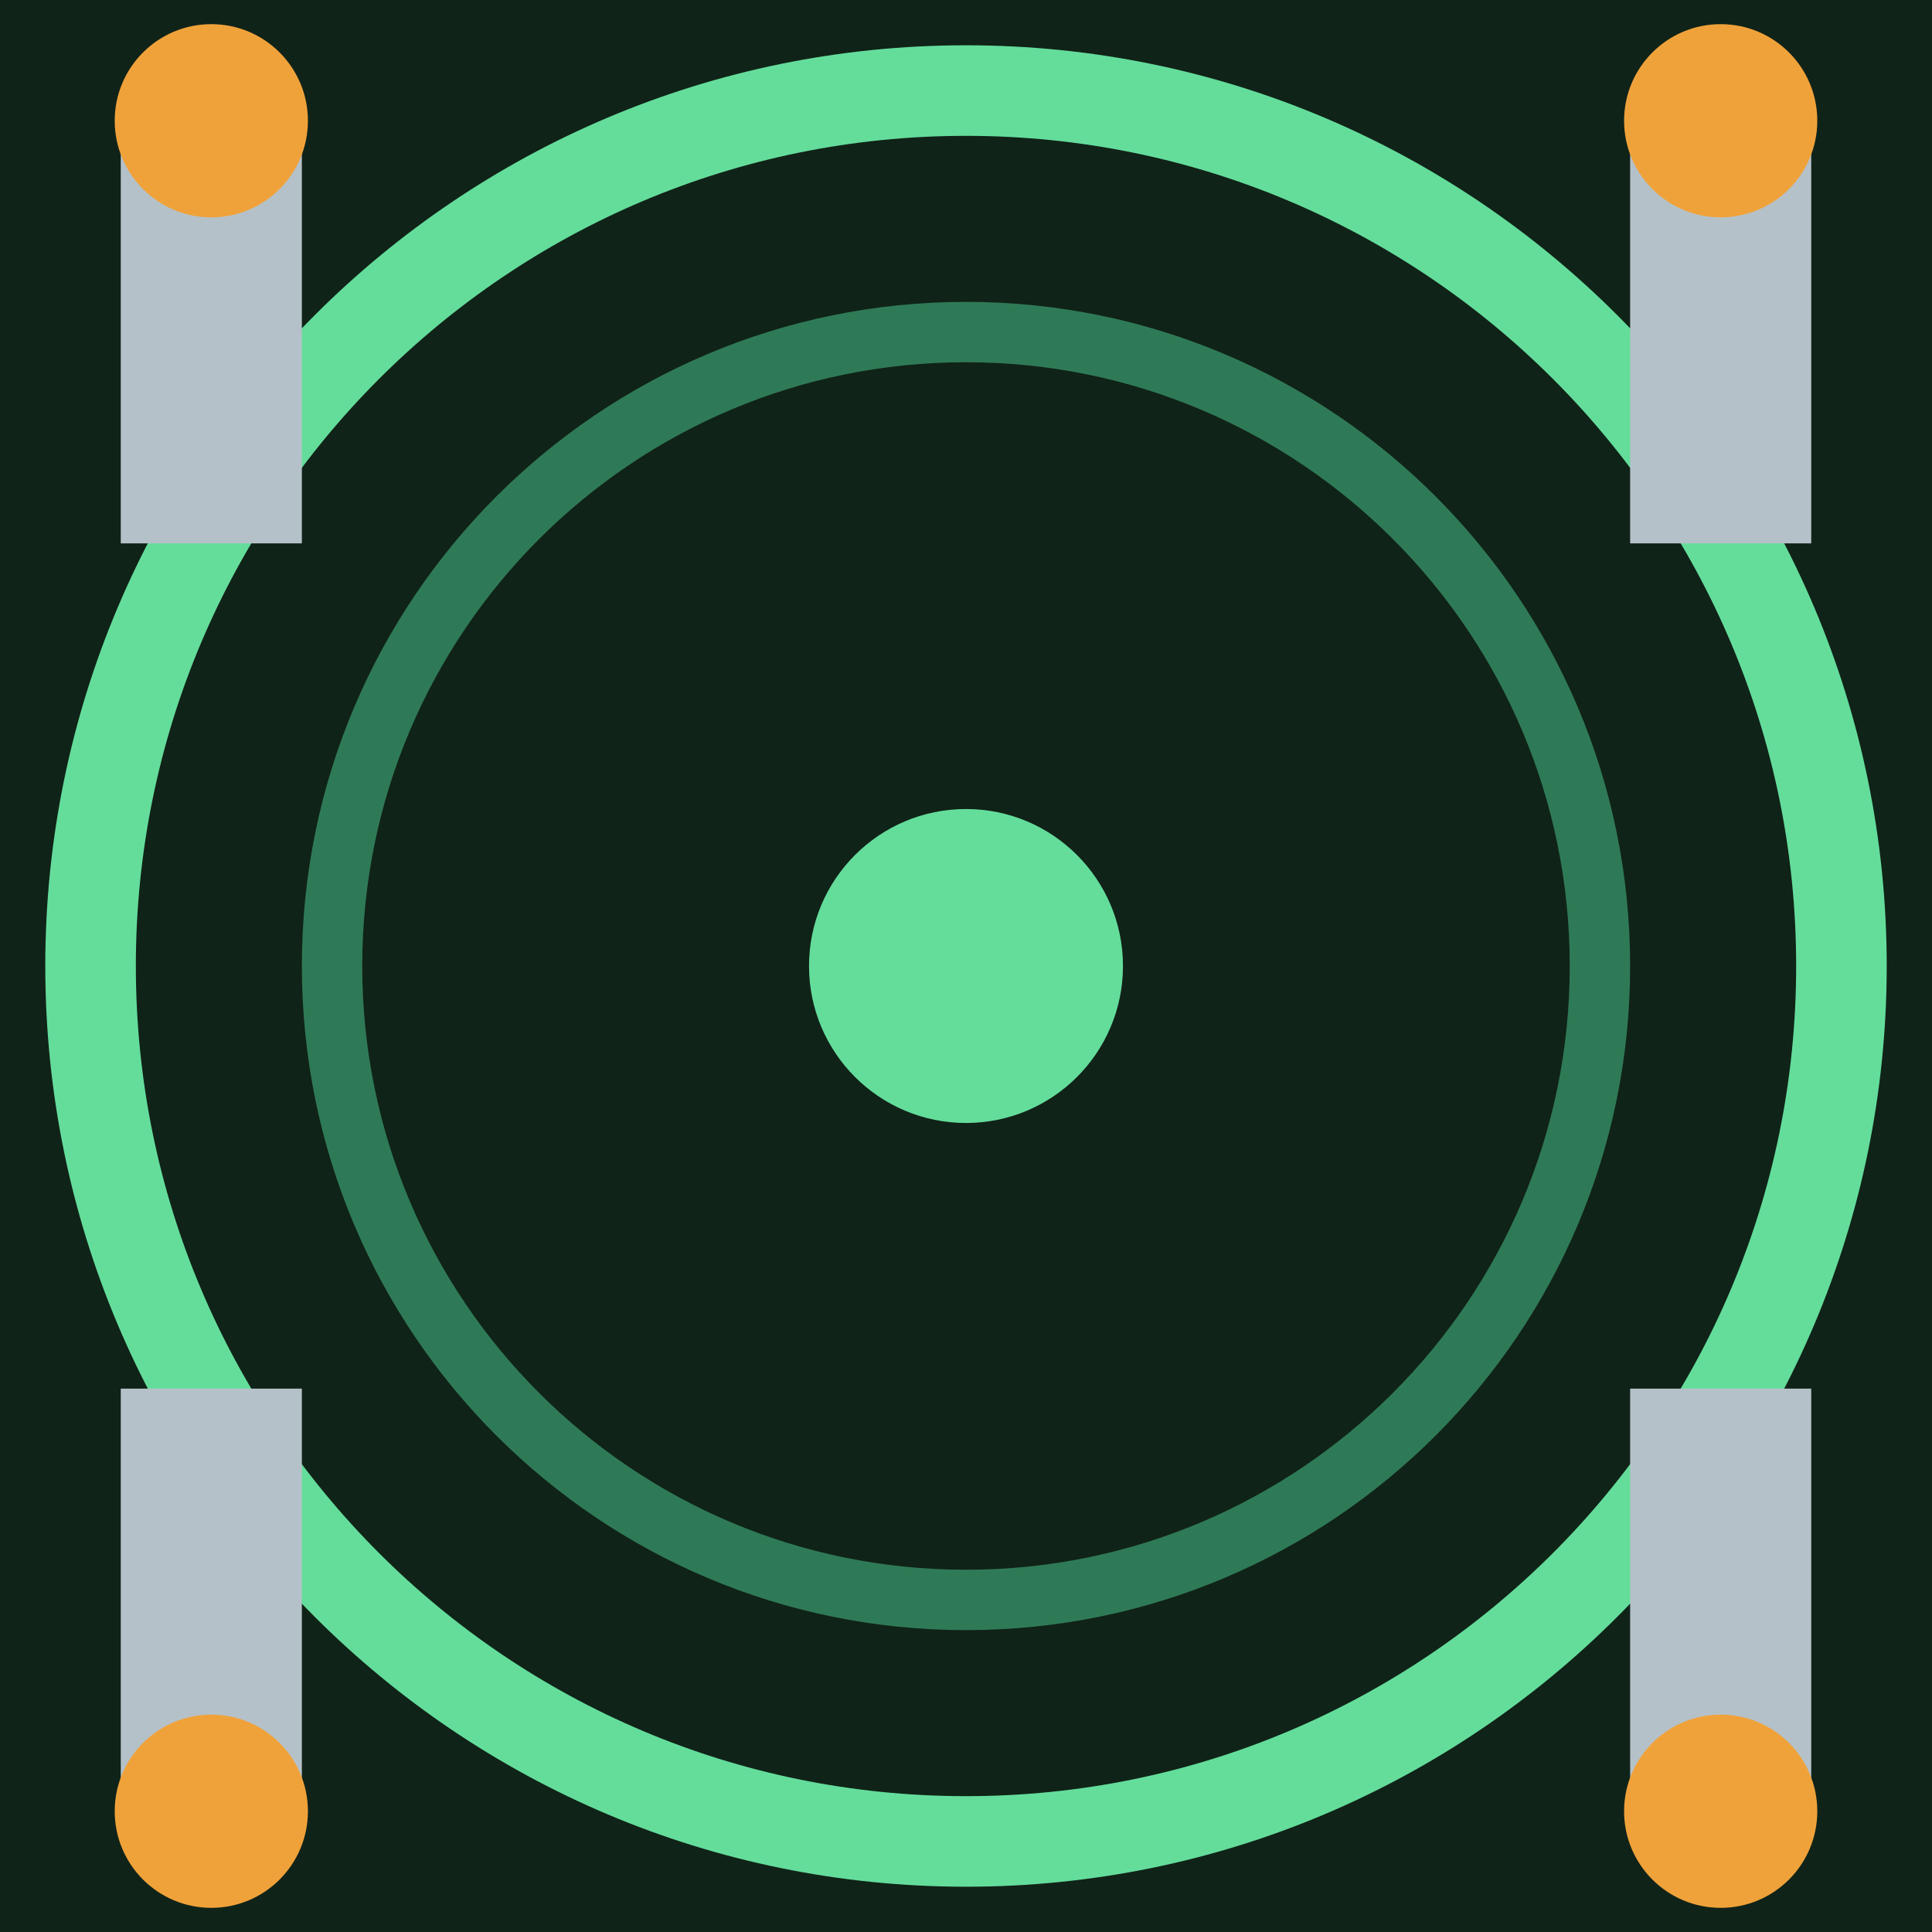
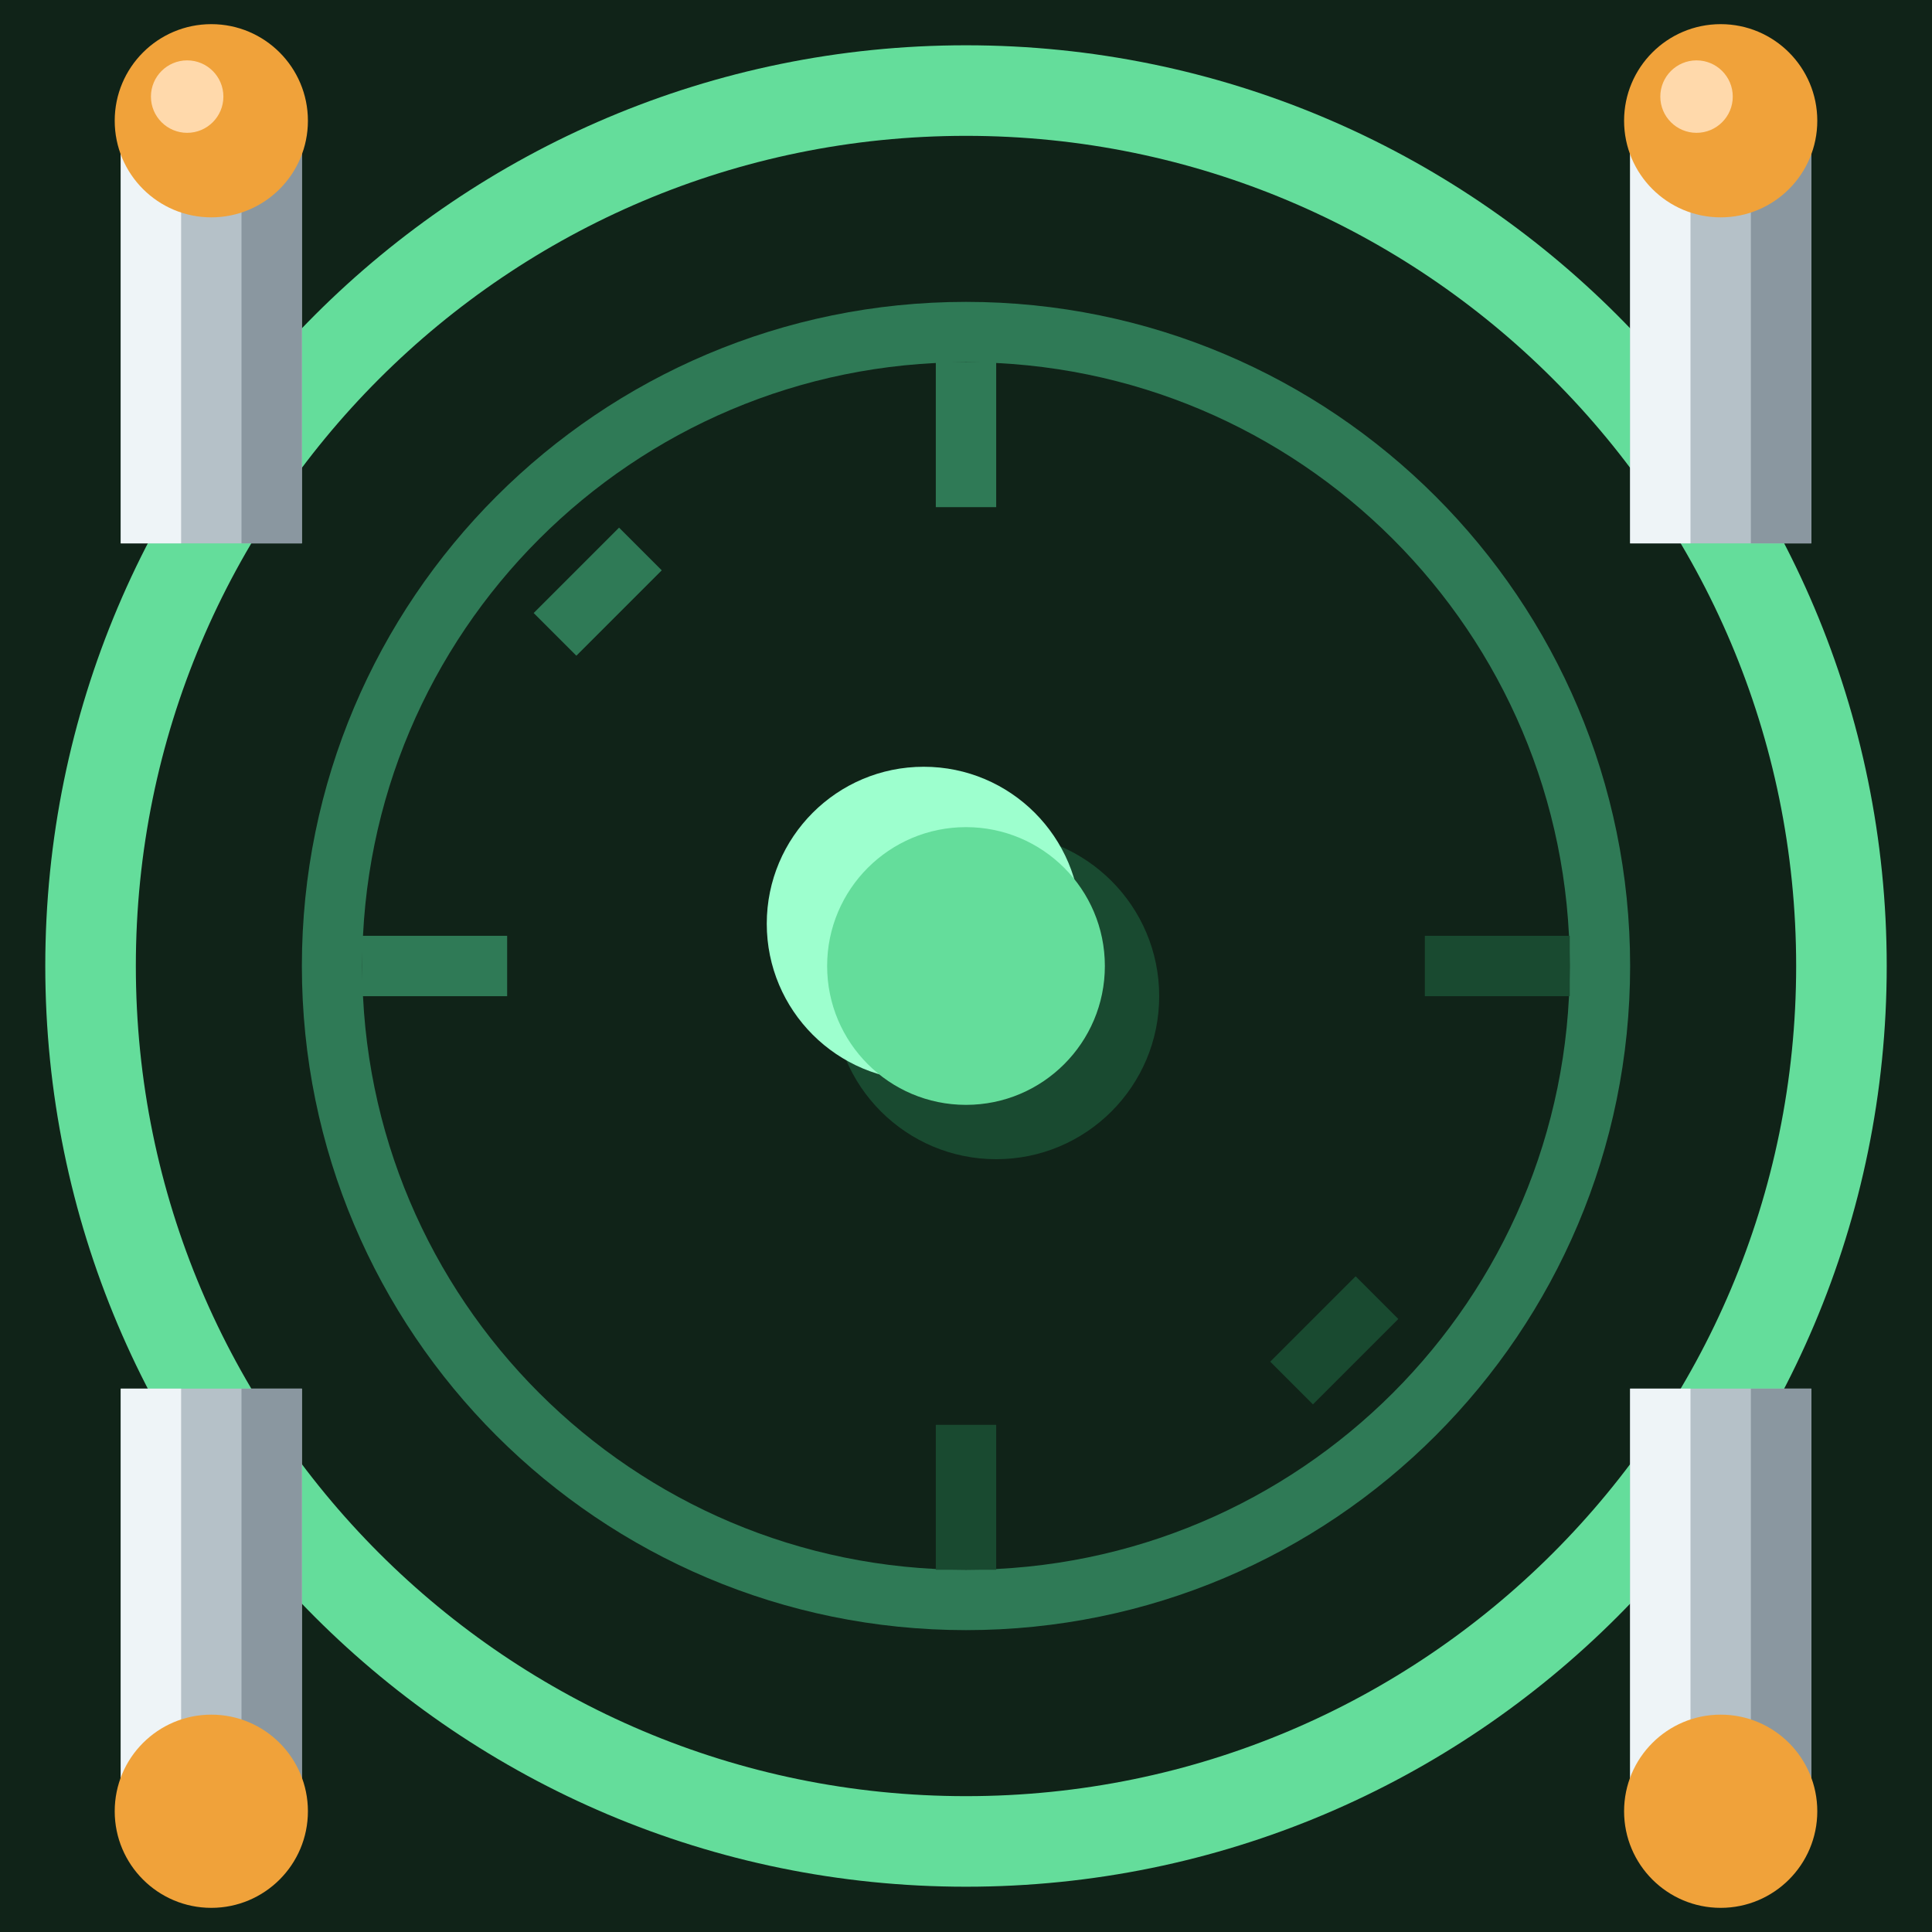
<svg xmlns="http://www.w3.org/2000/svg" width="32" height="32" viewBox="0 0 32 32">
  <rect width="32" height="32" fill="#102318" />
  <circle cx="16" cy="16" r="14.5" fill="none" stroke="#64dd9b" stroke-width="1.5" />
  <circle cx="16" cy="16" r="10.5" fill="none" stroke="#2f7a56" stroke-width="1" />
-   <circle cx="16" cy="16" r="2.6" fill="#64dd9b" />
+   <rect x="15.5" y="6" width="1" height="2.4" fill="#2f7a56" />
+   <rect x="15.5" y="23.6" width="1" height="2.4" fill="#194a30" />
+   <rect x="6" y="15.5" width="2.4" height="1" fill="#2f7a56" />
+   <rect x="23.6" y="15.5" width="2.4" height="1" fill="#194a30" />
+   <rect x="9.4" y="8.8" width="1" height="2" fill="#2f7a56" transform="rotate(45 9.9 9.8)" />
+   <rect x="21.6" y="21.2" width="1" height="2" fill="#194a30" transform="rotate(45 22.1 22.2)" />
+   <circle cx="16.5" cy="16.5" r="2.7" fill="#194a30" />
+   <circle cx="15.3" cy="15.3" r="2.6" fill="#9dffce" />
+   <circle cx="16" cy="16" r="2.3" fill="#64dd9b" />
  <rect x="2" y="2" width="3" height="7" fill="#b5c1c8" />
+   <rect x="2" y="2" width="1" height="7" fill="#eef4f7" />
+   <rect x="4" y="2" width="1" height="7" fill="#8a97a0" />
  <circle cx="3.5" cy="2" r="1.6" fill="#f0a23a" />
+   <circle cx="3.1" cy="1.6" r="0.6" fill="#ffd9ab" />
  <rect x="27" y="2" width="3" height="7" fill="#b5c1c8" />
+   <rect x="27" y="2" width="1" height="7" fill="#eef4f7" />
+   <rect x="29" y="2" width="1" height="7" fill="#8a97a0" />
  <circle cx="28.5" cy="2" r="1.6" fill="#f0a23a" />
+   <circle cx="28.1" cy="1.6" r="0.6" fill="#ffd9ab" />
  <rect x="2" y="23" width="3" height="7" fill="#b5c1c8" />
+   <rect x="2" y="23" width="1" height="7" fill="#eef4f7" />
+   <rect x="4" y="23" width="1" height="7" fill="#8a97a0" />
  <circle cx="3.5" cy="30" r="1.6" fill="#f0a23a" />
  <rect x="27" y="23" width="3" height="7" fill="#b5c1c8" />
+   <rect x="27" y="23" width="1" height="7" fill="#eef4f7" />
+   <rect x="29" y="23" width="1" height="7" fill="#8a97a0" />
  <circle cx="28.5" cy="30" r="1.6" fill="#f0a23a" />
</svg>
